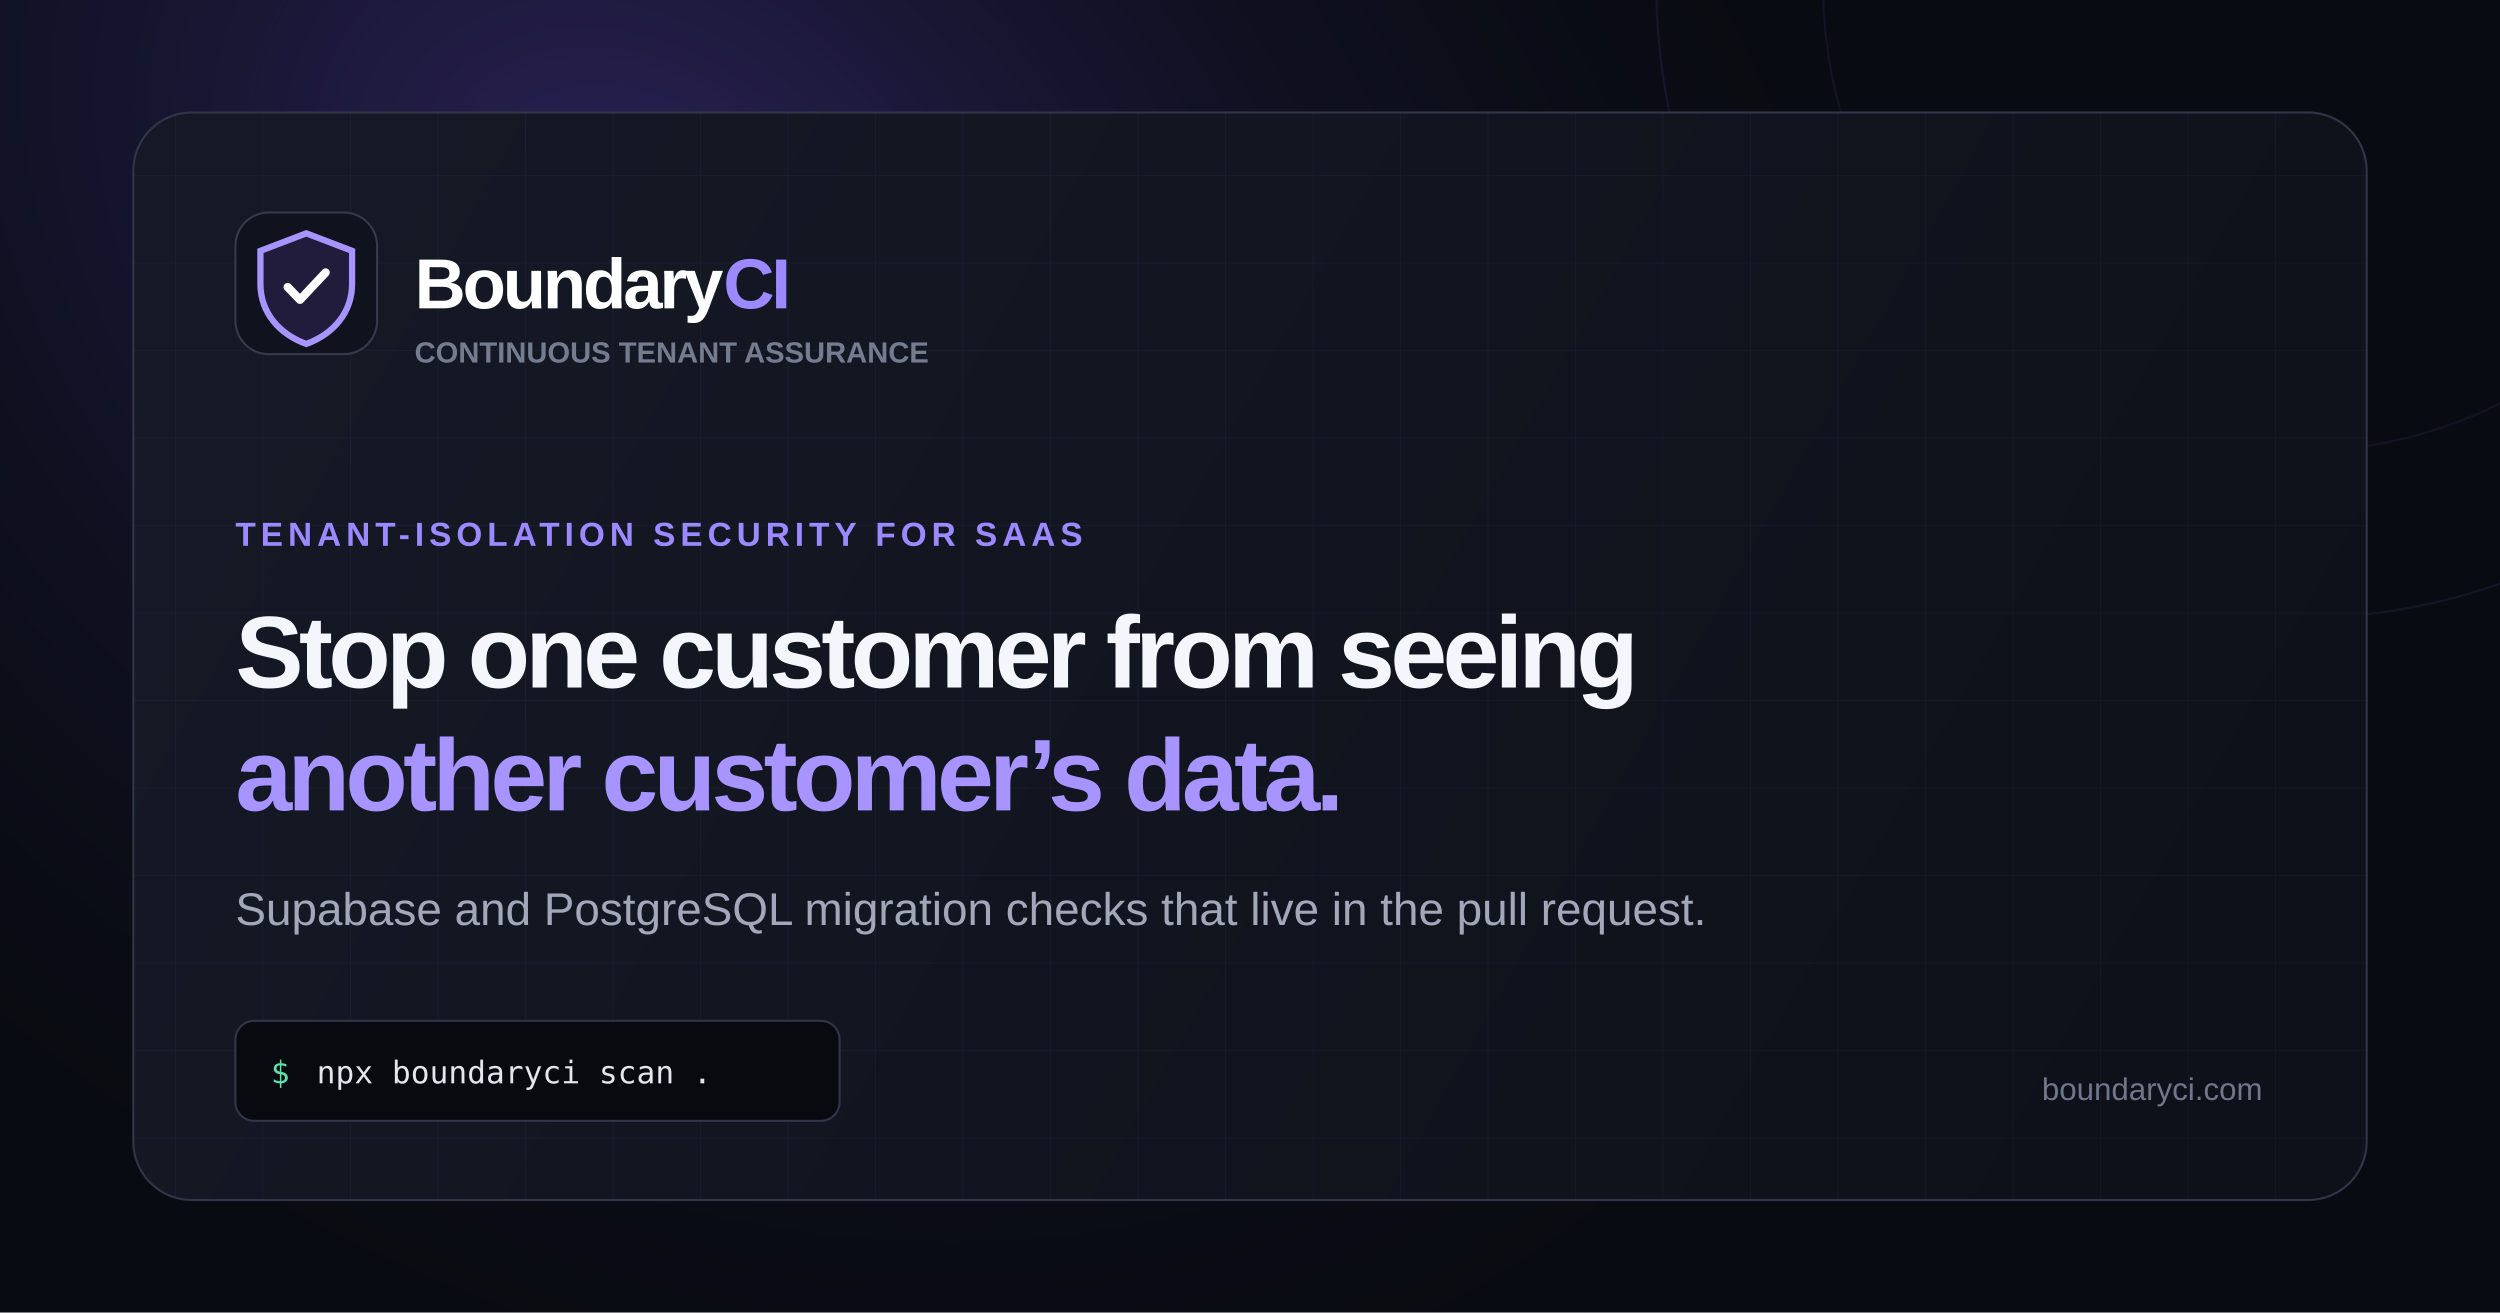
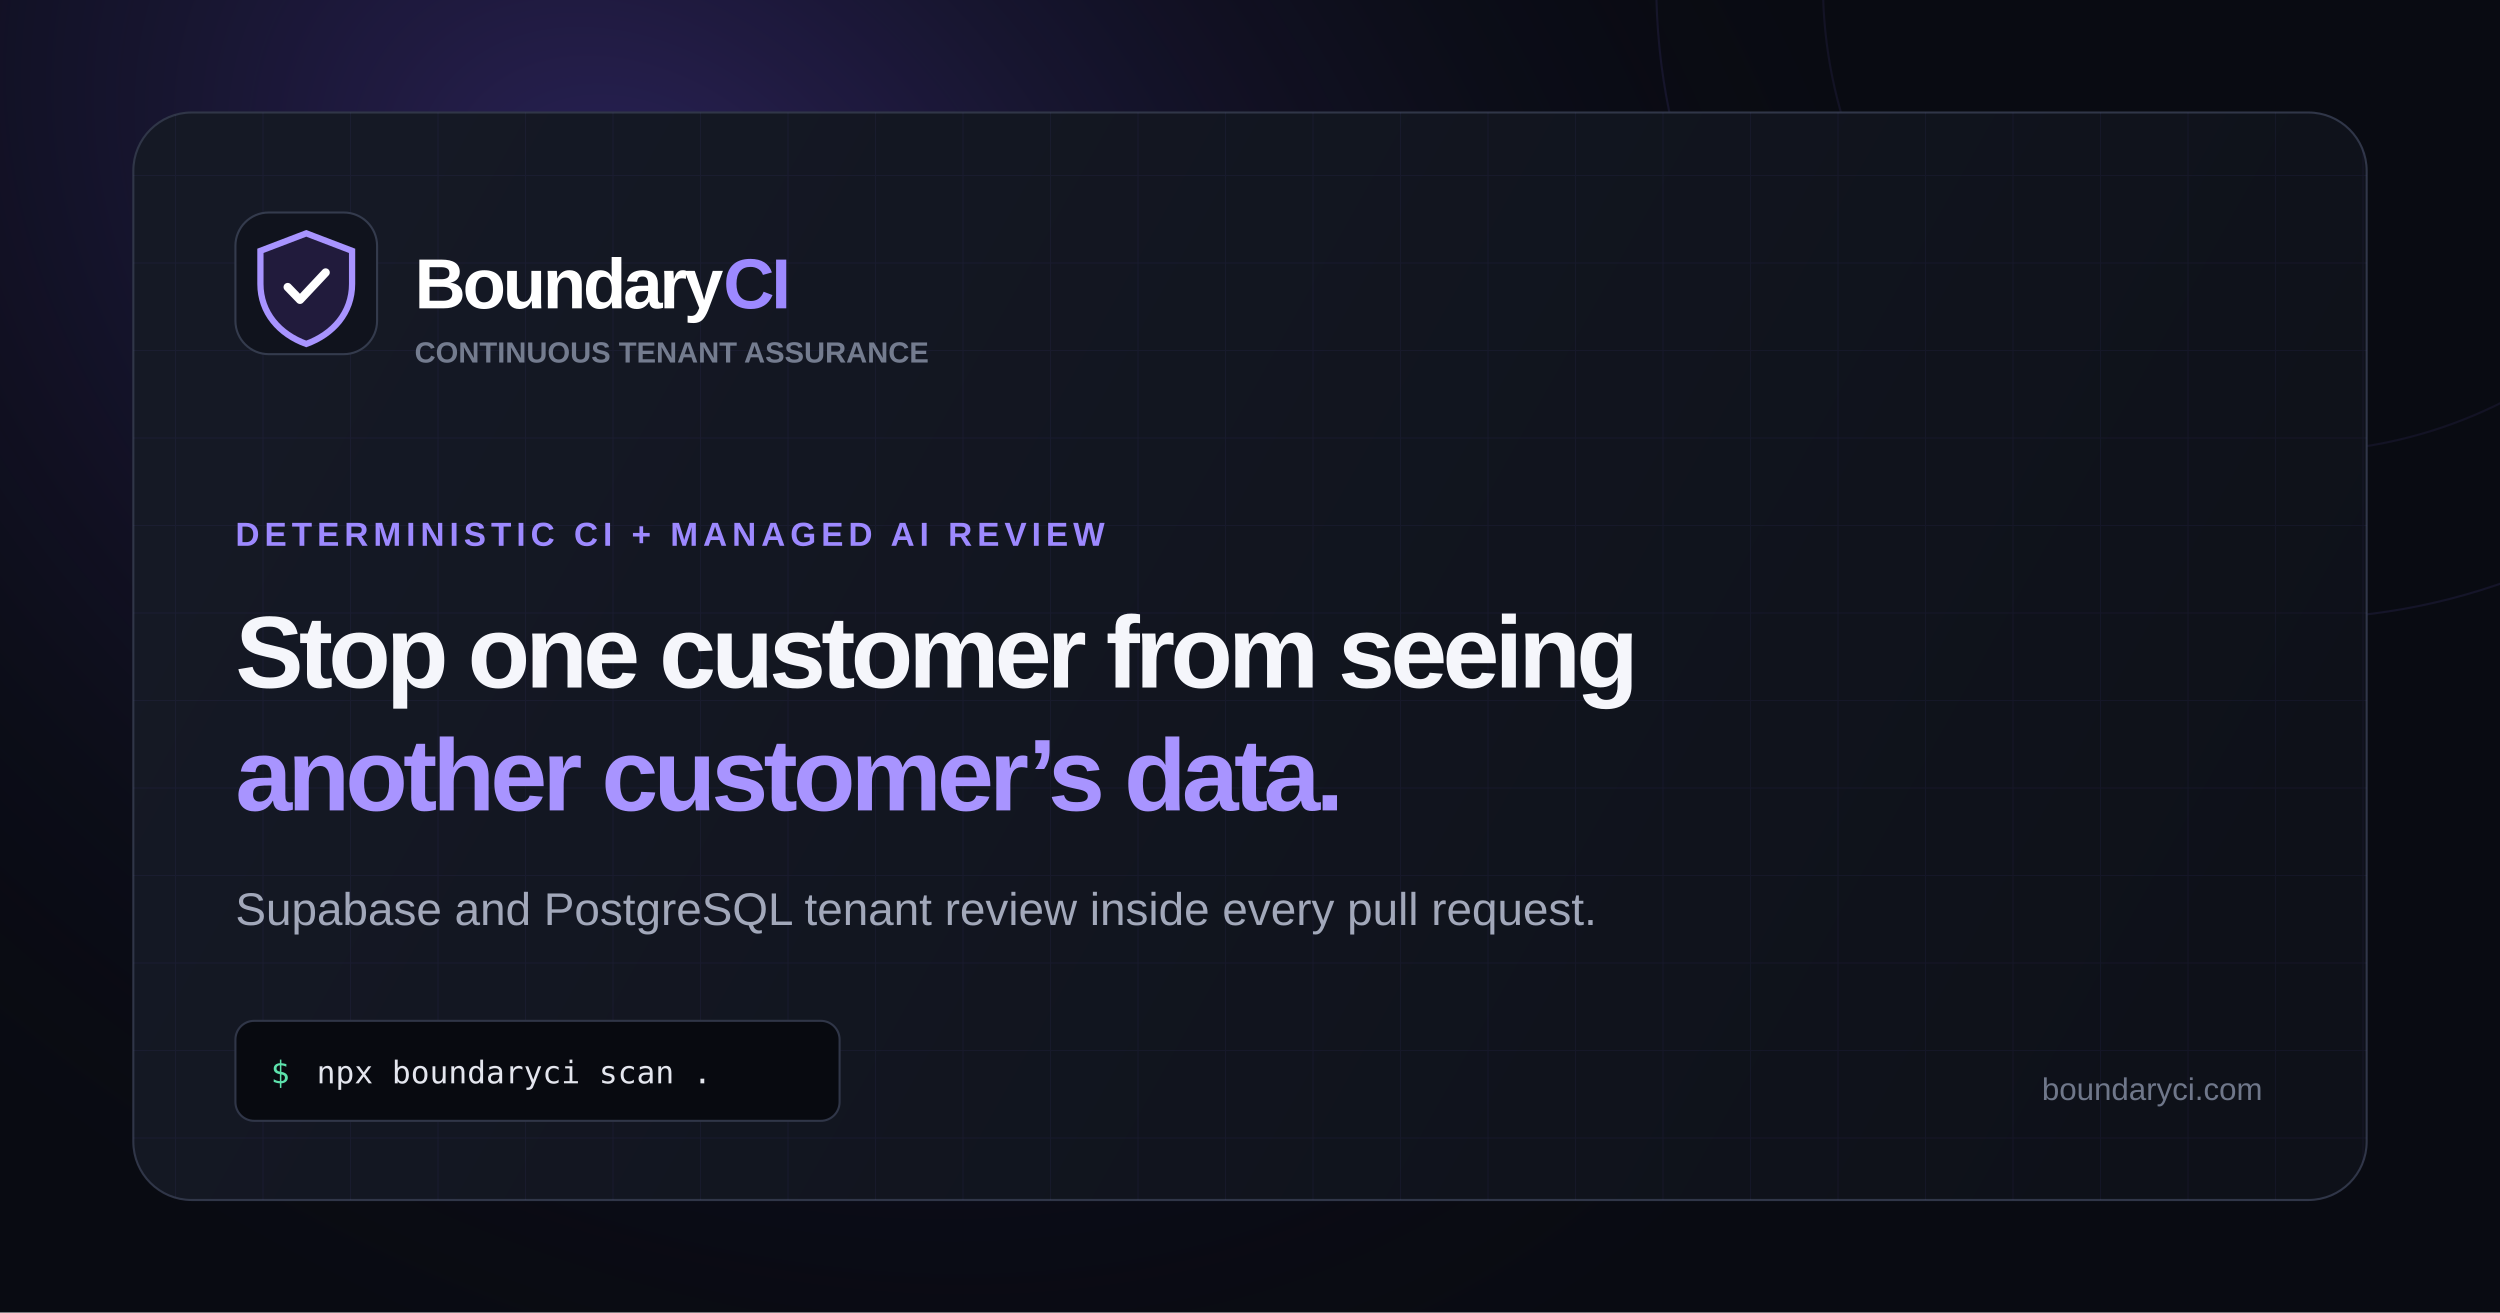
<svg xmlns="http://www.w3.org/2000/svg" width="1200" height="630" viewBox="0 0 1200 630" role="img" aria-labelledby="title desc">
  <defs>
    <radialGradient id="glow" cx="0" cy="0" r="1" gradientTransform="translate(310 120) rotate(38) scale(710 530)" gradientUnits="userSpaceOnUse">
      <stop stop-color="#7657f6" stop-opacity=".32" />
      <stop offset="1" stop-color="#090b12" stop-opacity="0" />
    </radialGradient>
    <linearGradient id="panel" x1="172" y1="74" x2="1028" y2="556" gradientUnits="userSpaceOnUse">
      <stop stop-color="#151925" />
      <stop offset="1" stop-color="#0e1119" />
    </linearGradient>
    <pattern id="grid" width="42" height="42" patternUnits="userSpaceOnUse">
      <path d="M42 0H0V42" fill="none" stroke="#8b74ff" stroke-opacity=".055" />
    </pattern>
  </defs>
  <rect width="1200" height="630" fill="#090b12" />
  <rect width="1200" height="630" fill="url(#glow)" />
  <circle cx="1100" cy="-8" r="305" fill="none" stroke="#8b74ff" stroke-opacity=".10" />
  <circle cx="1100" cy="-8" r="225" fill="none" stroke="#8b74ff" stroke-opacity=".08" />
  <rect x="64" y="54" width="1072" height="522" rx="28" fill="url(#panel)" stroke="#303648" />
  <rect x="64" y="54" width="1072" height="522" rx="28" fill="url(#grid)" />
  <g transform="translate(113 102)">
    <rect width="68" height="68" rx="16" fill="#10131d" stroke="#343b4d" />
    <path d="M34 10 56 18.4v15.9c0 13.8-9.1 24.1-22 28.8-12.9-4.7-22-15-22-28.8V18.4L34 10Z" fill="#211b3c" stroke="#a894ff" stroke-width="3" />
    <path d="m25.1 35.8 5.9 6.1 12.3-13.1" fill="none" stroke="#fff" stroke-linecap="round" stroke-linejoin="round" stroke-width="4" />
  </g>
  <text x="199" y="148" fill="#fff" font-family="Segoe UI, Arial, sans-serif" font-size="34" font-weight="800" letter-spacing="-1.5">Boundary<tspan fill="#9d89ff">CI</tspan>
  </text>
  <text x="199" y="174" fill="#747c8f" font-family="Segoe UI, Arial, sans-serif" font-size="14" font-weight="600">CONTINUOUS TENANT ASSURANCE</text>
-   <text x="113" y="262" fill="#9d89ff" font-family="Segoe UI, Arial, sans-serif" font-size="16" font-weight="800" letter-spacing="2.4">TENANT-ISOLATION SECURITY FOR SAAS</text>
+   <text x="113" y="262" fill="#9d89ff" font-family="Segoe UI, Arial, sans-serif" font-size="16" font-weight="800" letter-spacing="2.4">DETERMINISTIC CI + MANAGED AI REVIEW</text>
  <text x="113" y="330" fill="#f5f6fb" font-family="Segoe UI, Arial, sans-serif" font-size="49" font-weight="800" letter-spacing="-2.2">Stop one customer from seeing</text>
  <text x="113" y="389" fill="#a894ff" font-family="Segoe UI, Arial, sans-serif" font-size="49" font-weight="800" letter-spacing="-2.2">another customer’s data.</text>
-   <text x="113" y="444" fill="#a2a8ba" font-family="Segoe UI, Arial, sans-serif" font-size="22">Supabase and PostgreSQL migration checks that live in the pull request.</text>
+   <text x="113" y="444" fill="#a2a8ba" font-family="Segoe UI, Arial, sans-serif" font-size="22">Supabase and PostgreSQL tenant review inside every pull request.</text>
  <g transform="translate(113 490)">
    <rect width="290" height="48" rx="9" fill="#080a10" stroke="#303648" />
    <text x="17" y="30" fill="#5de2ac" font-family="Cascadia Code, Consolas, monospace" font-size="15">$</text>
    <text x="39" y="30" fill="#e4e6ee" font-family="Cascadia Code, Consolas, monospace" font-size="15">npx boundaryci scan .</text>
  </g>
  <text x="1086" y="528" fill="#6f778a" font-family="Segoe UI, Arial, sans-serif" font-size="15" text-anchor="end">boundaryci.com</text>
</svg>
